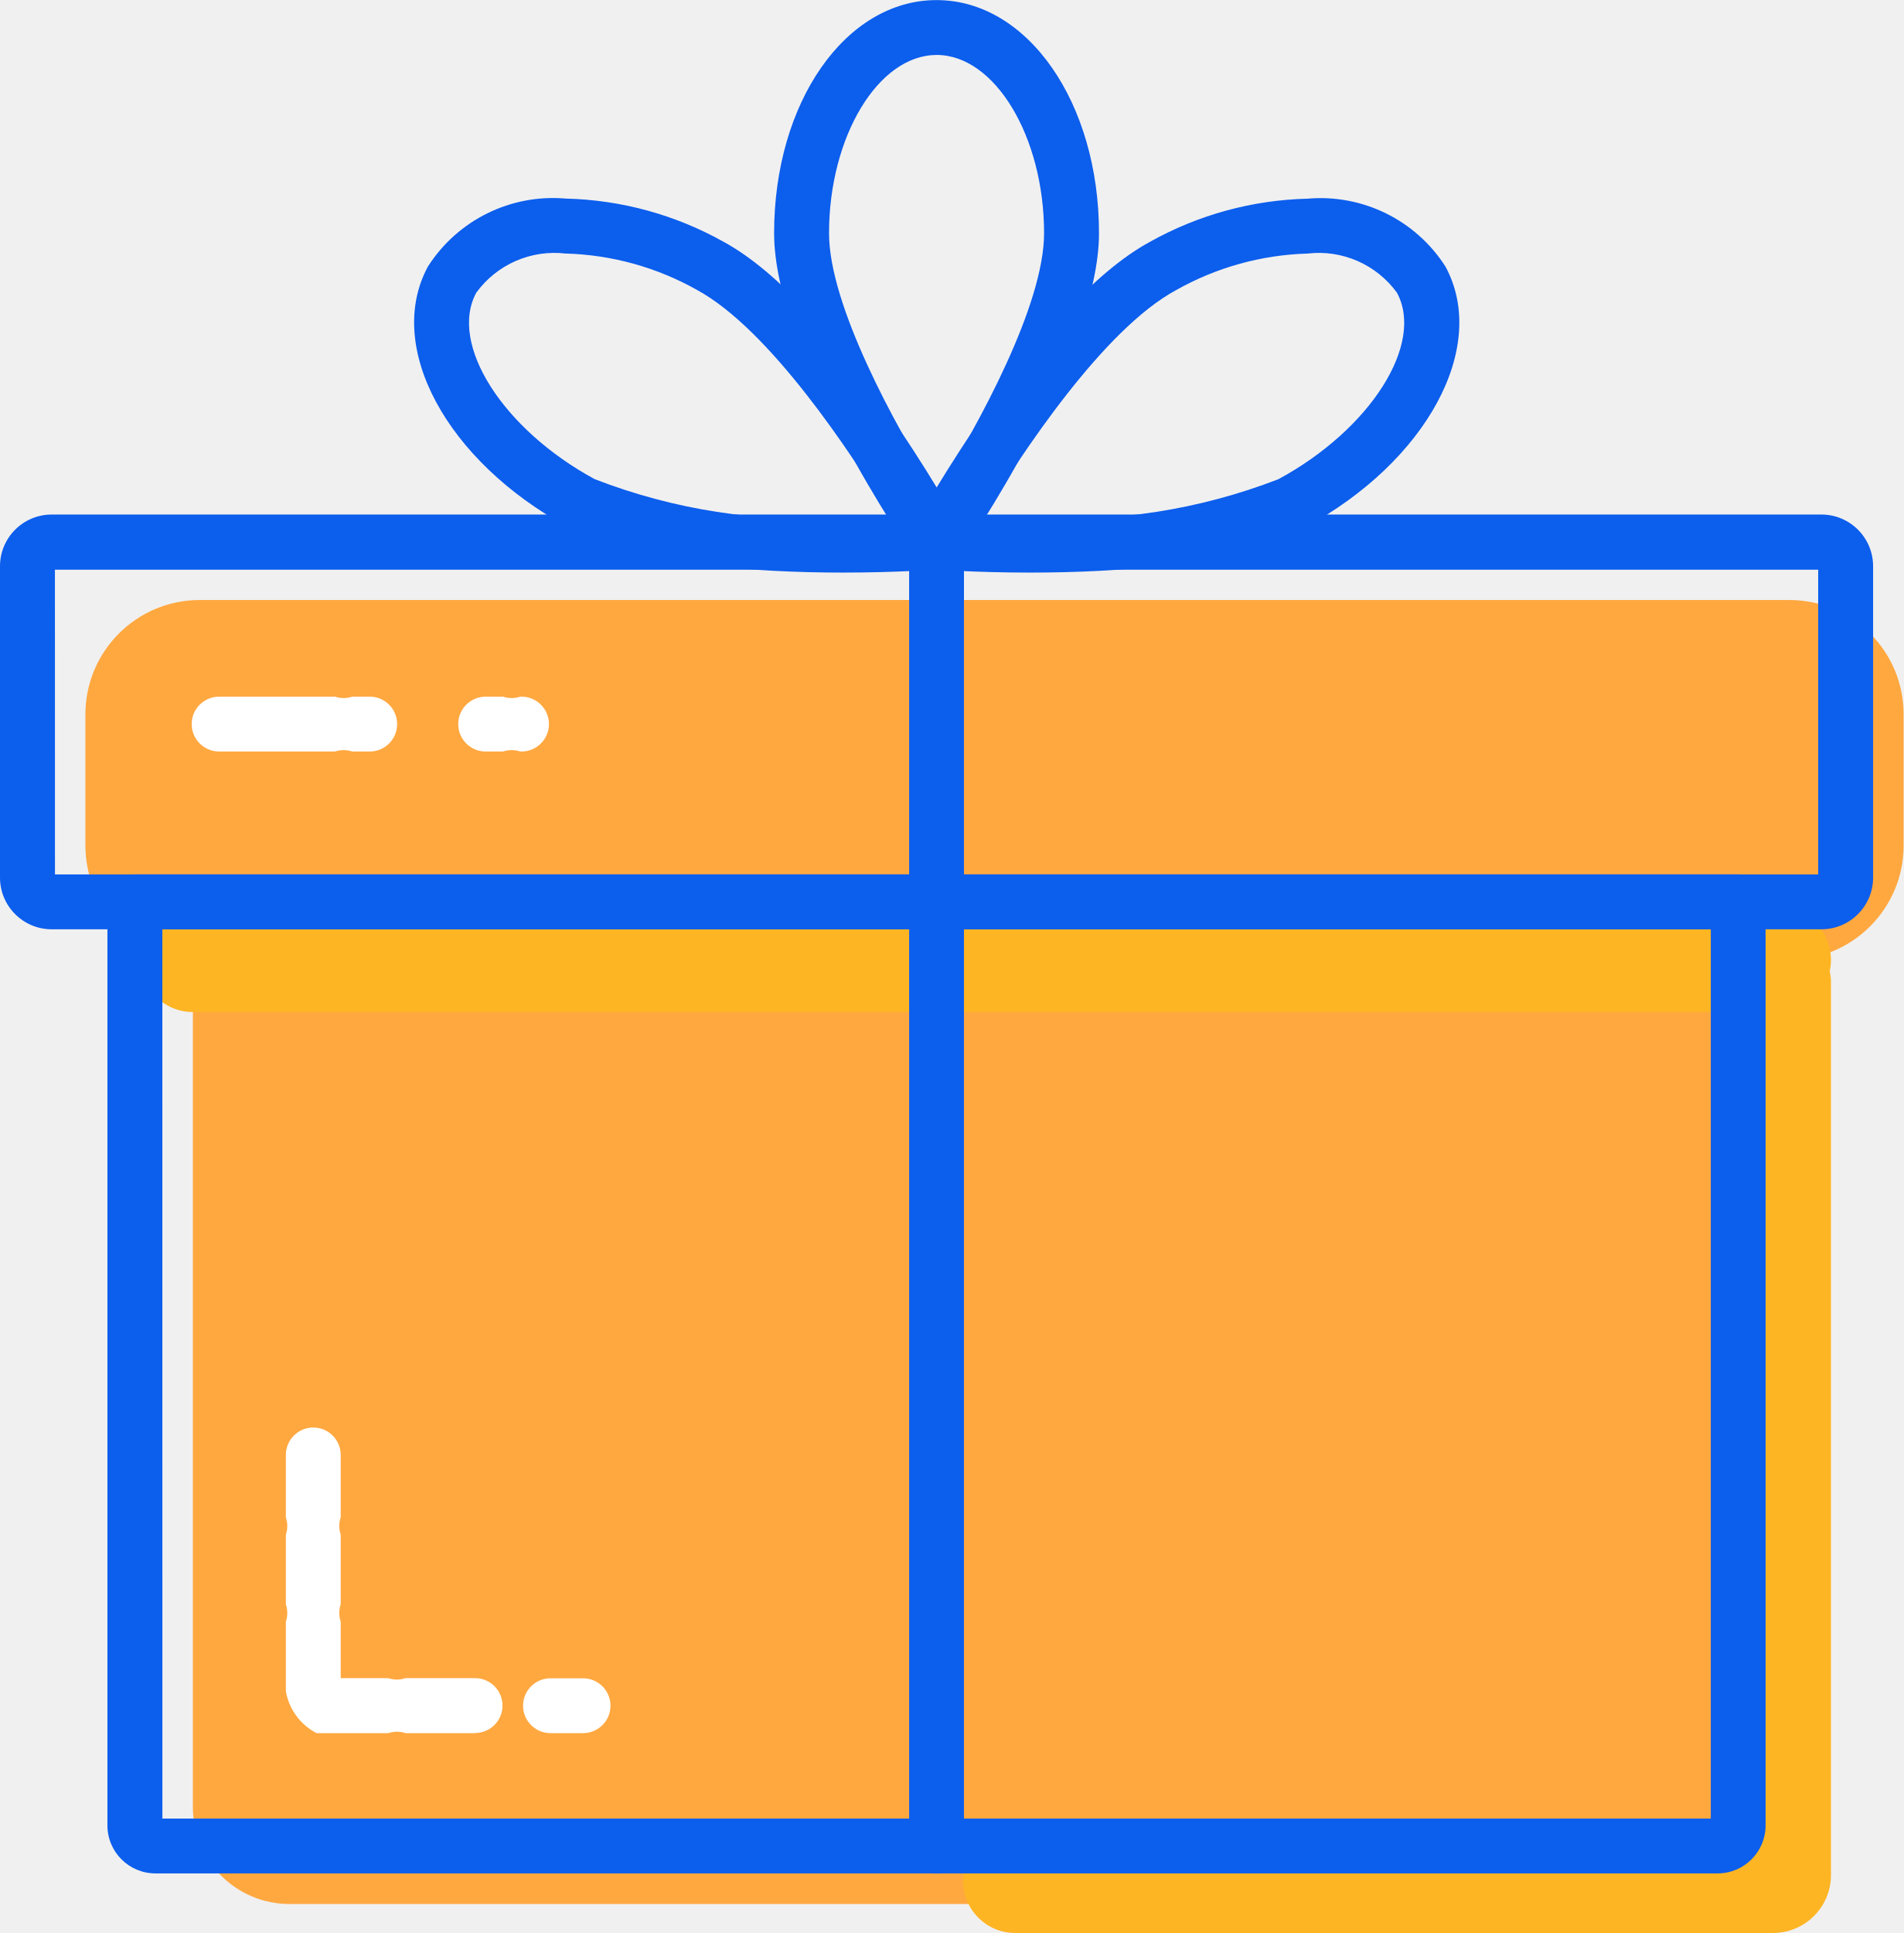
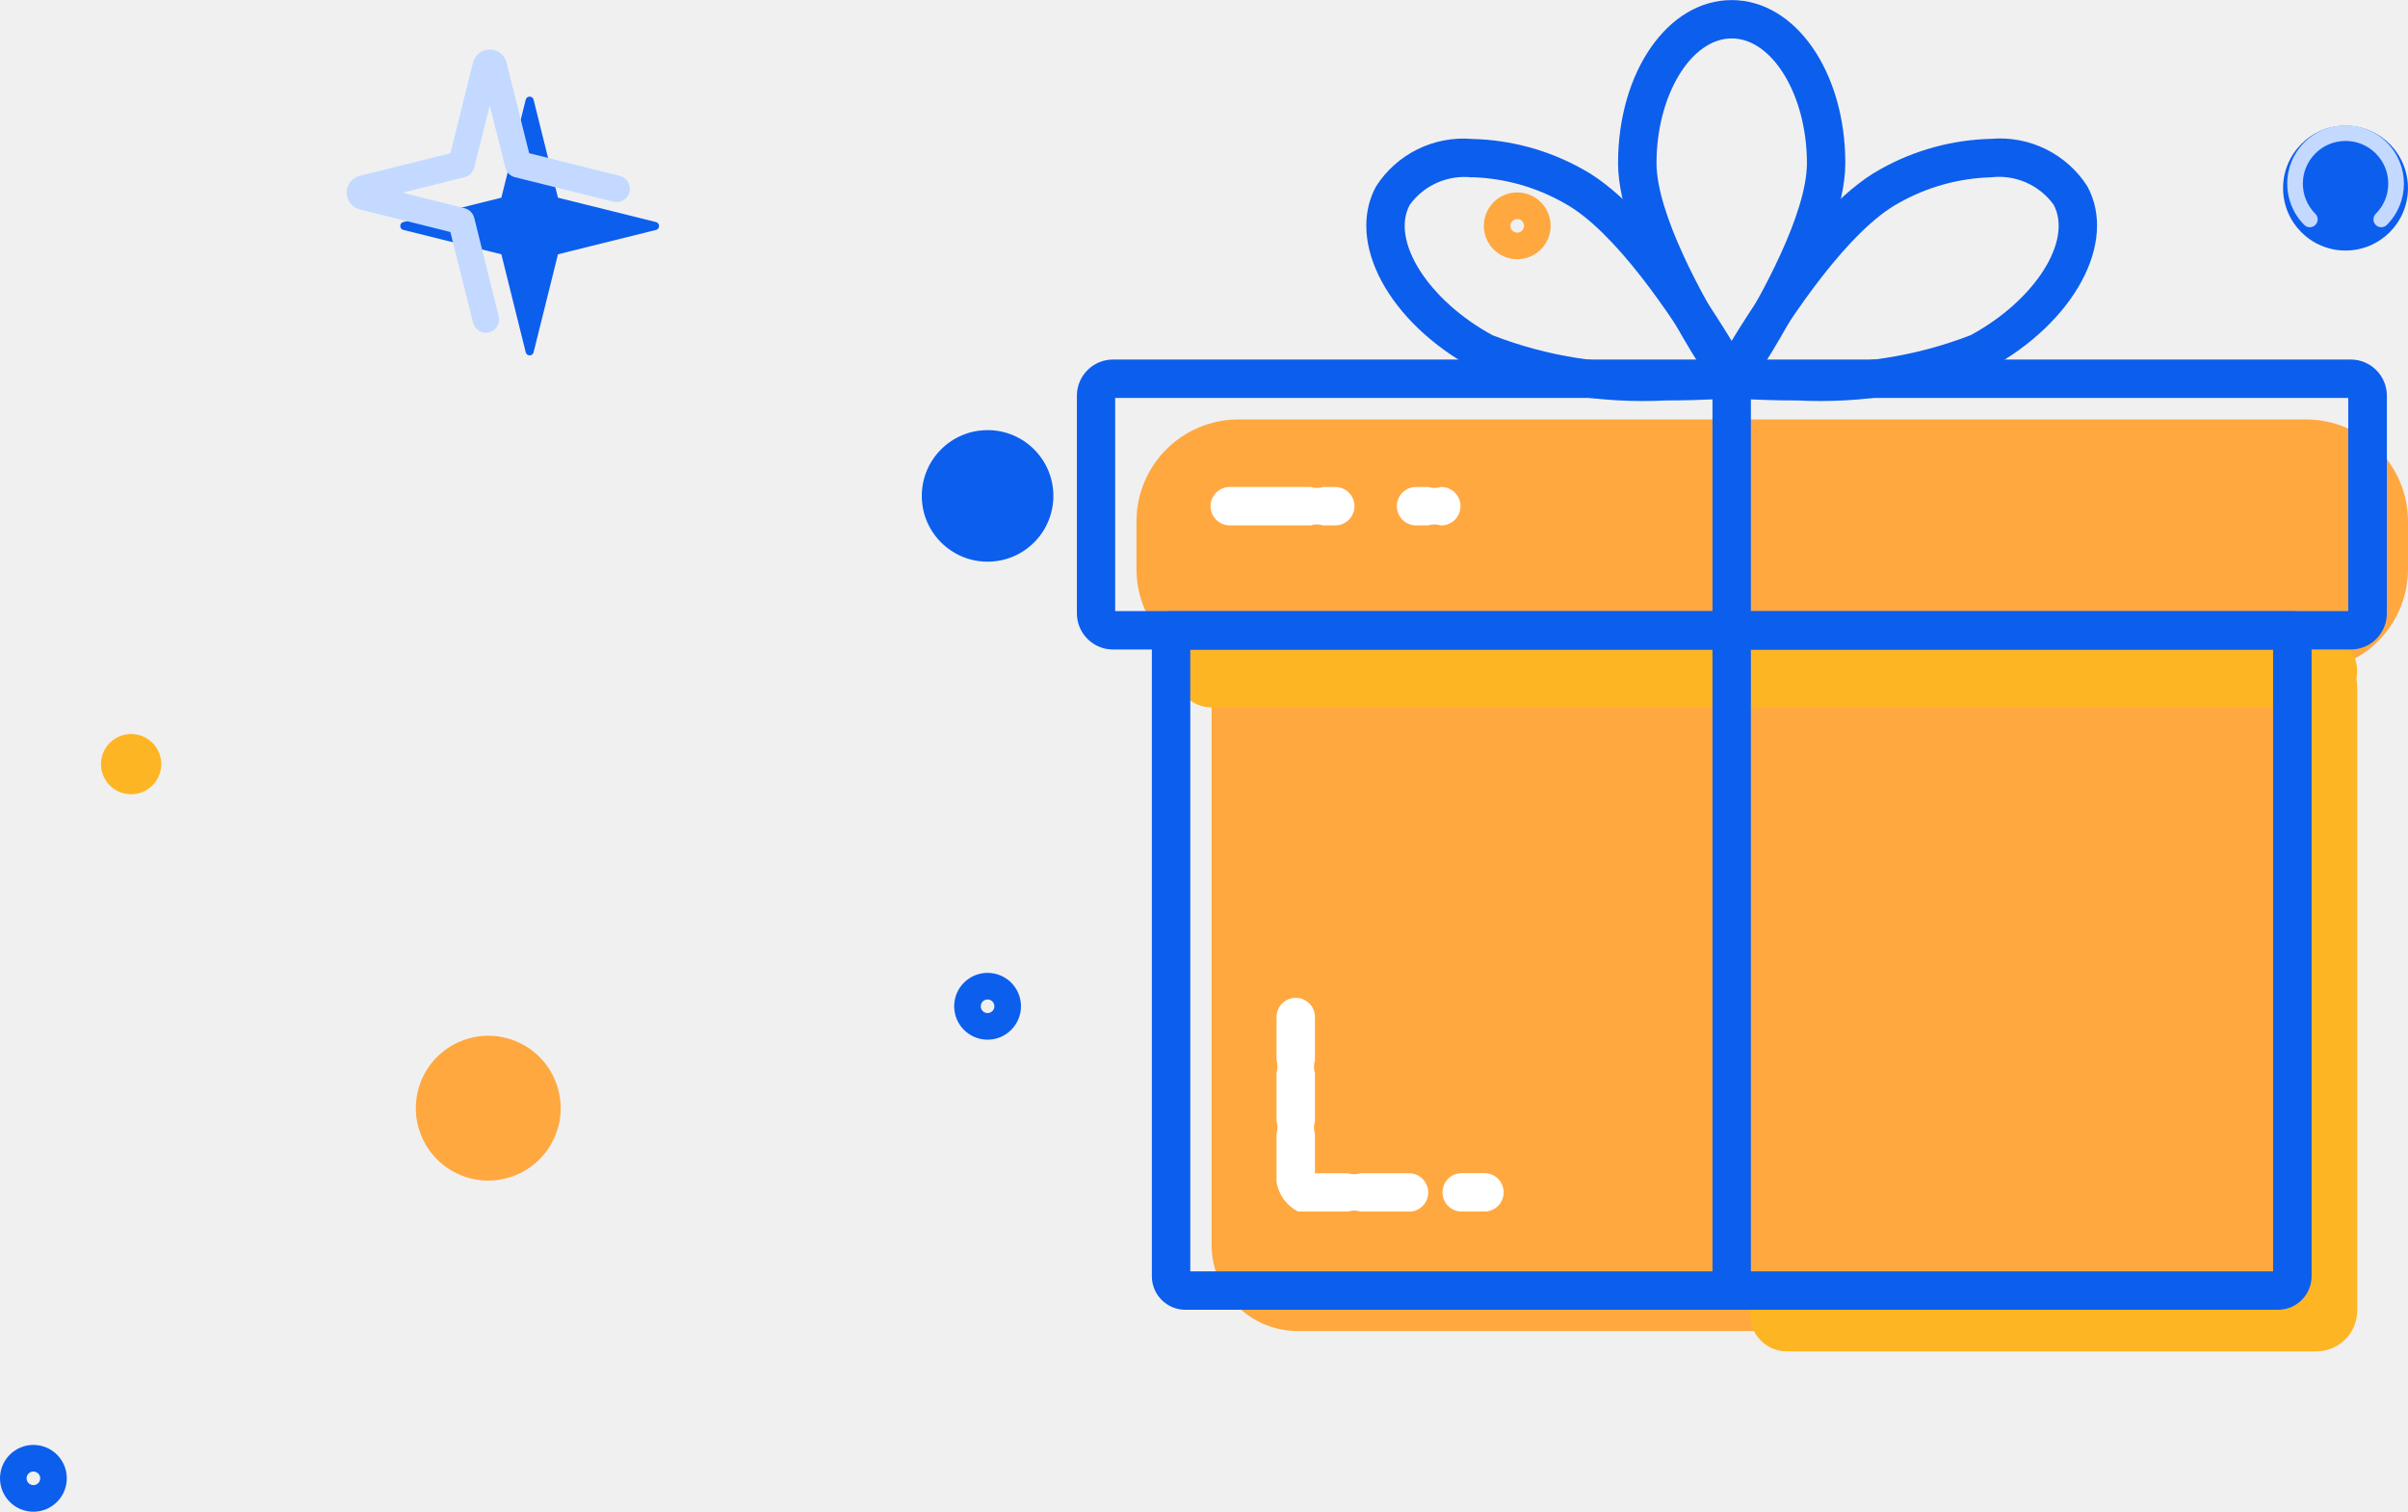
- <svg xmlns="http://www.w3.org/2000/svg" width="41.66" height="42.294" viewBox="0 0 41.66 42.294">
-   <g id="Group_3584" data-name="Group 3584" transform="translate(-282.91 -266.927)">
-     <rect id="Rectangle_664" data-name="Rectangle 664" width="39.791" height="7.873" rx="2.503" transform="translate(284.779 280.055)" fill="#ffa840" />
-     <path id="Rectangle_665" data-name="Rectangle 665" d="M0,0H35.088a0,0,0,0,1,0,0V18.543a2.116,2.116,0,0,1-2.116,2.116H2.116A2.116,2.116,0,0,1,0,18.543V0A0,0,0,0,1,0,0Z" transform="translate(287.131 287.928)" fill="#ffa840" />
-     <path id="Path_7038" data-name="Path 7038" d="M333.328,363.169H298.62a1.141,1.141,0,1,1,0-2.283h34.708a1.141,1.141,0,1,1,0,2.283Z" transform="translate(-11.49 -74.099)" fill="#feb523" />
-     <path id="Path_7039" data-name="Path 7039" d="M400.352,385.175H383.768a1.141,1.141,0,1,1,0-2.283h15.569V364.378a1.141,1.141,0,1,1,2.283,0v19.528A1.27,1.27,0,0,1,400.352,385.175Z" transform="translate(-78.64 -75.954)" fill="#feb523" />
-     <g id="Group_3582" data-name="Group 3582" transform="translate(282.91 266.927)">
-       <path id="Path_7040" data-name="Path 7040" d="M335.173,295.667c-1.909,0-4.5-.171-6.007-.988-2.674-1.449-4.026-3.957-3.076-5.71a3.247,3.247,0,0,1,3.016-1.485,7.429,7.429,0,0,1,3.447.942c2.47,1.338,5.085,6.082,5.2,6.283a.6.6,0,0,1-.481.888C337.231,295.6,336.367,295.667,335.173,295.667Zm-6.068-6.98a2.113,2.113,0,0,0-1.958.856c-.607,1.121.579,2.99,2.592,4.08a12.833,12.833,0,0,0,5.435.842c.384,0,.733-.007,1.029-.017-.844-1.391-2.634-4.1-4.223-4.964A6.214,6.214,0,0,0,329.1,288.686Z" transform="translate(-316.724 -283.139)" fill="#0c5eed" />
-       <path id="Path_7041" data-name="Path 7041" d="M379.688,295.667h0c-1.195,0-2.058-.066-2.094-.068a.6.6,0,0,1-.481-.888c.11-.2,2.726-4.945,5.2-6.283a7.43,7.43,0,0,1,3.447-.942,3.247,3.247,0,0,1,3.016,1.485c.95,1.753-.4,4.261-3.076,5.71C384.188,295.5,381.6,295.667,379.688,295.667Zm-1.03-1.219c.3.01.646.017,1.029.017a12.829,12.829,0,0,0,5.435-.842c2.012-1.09,3.2-2.958,2.592-4.08a2.113,2.113,0,0,0-1.958-.856,6.215,6.215,0,0,0-2.875.8C381.292,290.344,379.5,293.057,378.658,294.447Z" transform="translate(-357.143 -283.139)" fill="#0c5eed" />
-       <path id="Path_7042" data-name="Path 7042" d="M366.617,279.388a.6.6,0,0,1-.494-.259c-.125-.181-3.061-4.453-3.061-7.1,0-2.862,1.562-5.1,3.555-5.1s3.555,2.242,3.555,5.1c0,2.645-2.936,6.917-3.061,7.1A.6.6,0,0,1,366.617,279.388Zm0-11.258c-1.275,0-2.353,1.787-2.353,3.9,0,1.565,1.419,4.166,2.353,5.658.934-1.492,2.353-4.093,2.353-5.658C368.97,269.916,367.893,268.129,366.617,268.129Z" transform="translate(-346.121 -266.927)" fill="#0c5eed" />
-       <path id="Path_7043" data-name="Path 7043" d="M322.773,329.268H284.04a1.132,1.132,0,0,1-1.13-1.13v-6.815a1.132,1.132,0,0,1,1.13-1.13h38.732a1.132,1.132,0,0,1,1.13,1.13v6.815A1.132,1.132,0,0,1,322.773,329.268Zm-38.66-1.2H322.7V321.4H284.112Z" transform="translate(-282.91 -308.935)" fill="#0c5eed" />
-       <path id="Path_7044" data-name="Path 7044" d="M329.277,379.3H295.083a1.05,1.05,0,0,1-1.048-1.049V358.042a.6.6,0,0,1,.6-.6h35.088a.6.6,0,0,1,.6.6v20.212A1.05,1.05,0,0,1,329.277,379.3Zm-34.039-1.2h33.886V358.643H295.237Z" transform="translate(-291.684 -338.31)" fill="#0c5eed" />
-       <path id="Path_7045" data-name="Path 7045" d="M377.64,349.928a.6.6,0,0,1-.6-.6V320.794a.6.6,0,0,1,1.2,0v28.532A.6.6,0,0,1,377.64,349.928Z" transform="translate(-357.144 -308.935)" fill="#0c5eed" />
+ <svg xmlns="http://www.w3.org/2000/svg" width="59.043" height="37.072" viewBox="0 0 59.043 37.072">
+   <g id="Group_3594" data-name="Group 3594" transform="translate(-74.461 -763.928)">
+     <g id="Group_3584" data-name="Group 3584" transform="translate(100.862 763.928)">
+       <rect id="Rectangle_664" data-name="Rectangle 664" width="31.177" height="6.169" rx="2.503" transform="translate(1.465 10.286)" fill="#ffa840" />
+       <path id="Rectangle_665" data-name="Rectangle 665" d="M0,0H27.492a0,0,0,0,1,0,0V14.071a2.116,2.116,0,0,1-2.116,2.116H2.116A2.116,2.116,0,0,1,0,14.071V0A0,0,0,0,1,0,0Z" transform="translate(3.307 16.455)" fill="#ffa840" />
+       <path id="Path_7038" data-name="Path 7038" d="M325.567,362.674H298.373a.894.894,0,1,1,0-1.788h27.194a.894.894,0,1,1,0,1.788Z" transform="translate(-295.066 -345.326)" fill="#feb523" />
+       <path id="Path_7039" data-name="Path 7039" d="M396.515,380.426H383.521a.894.894,0,0,1,0-1.789h12.2V364.131a.894.894,0,1,1,1.789,0v15.3A1,1,0,0,1,396.515,380.426Z" transform="translate(-366.113 -347.287)" fill="#feb523" />
+       <g id="Group_3582" data-name="Group 3582" transform="translate(0 0)">
+         <path id="Path_7040" data-name="Path 7040" d="M333.141,293.9a11.235,11.235,0,0,1-4.707-.774c-2.1-1.135-3.154-3.1-2.41-4.474a2.544,2.544,0,0,1,2.363-1.164,5.82,5.82,0,0,1,2.7.738c1.935,1.048,3.985,4.766,4.071,4.923a.471.471,0,0,1-.377.7C334.753,293.844,334.077,293.9,333.141,293.9Zm-4.754-5.469a1.656,1.656,0,0,0-1.535.671c-.476.879.454,2.343,2.031,3.2a10.055,10.055,0,0,0,4.258.66c.3,0,.575-.005.806-.013-.662-1.09-2.064-3.215-3.309-3.889A4.869,4.869,0,0,0,328.387,288.426Z" transform="translate(-318.686 -284.08)" fill="#0c5eed" />
+         <path id="Path_7041" data-name="Path 7041" d="M379.114,293.9h0c-.936,0-1.612-.052-1.641-.054a.471.471,0,0,1-.377-.7c.086-.158,2.135-3.875,4.071-4.923a5.821,5.821,0,0,1,2.7-.738,2.544,2.544,0,0,1,2.363,1.164c.744,1.374-.315,3.339-2.41,4.474A11.233,11.233,0,0,1,379.114,293.9Zm-.807-.955c.232.007.506.013.806.013a10.052,10.052,0,0,0,4.258-.66c1.577-.854,2.507-2.318,2.031-3.2a1.656,1.656,0,0,0-1.535-.67,4.869,4.869,0,0,0-2.252.625C380.371,289.725,378.969,291.85,378.307,292.94Z" transform="translate(-361.45 -284.08)" fill="#0c5eed" />
+         <path id="Path_7042" data-name="Path 7042" d="M365.848,276.69a.471.471,0,0,1-.387-.2c-.1-.141-2.4-3.489-2.4-5.561,0-2.243,1.224-4,2.786-4s2.786,1.757,2.786,4c0,2.072-2.3,5.419-2.4,5.561A.472.472,0,0,1,365.848,276.69Zm0-8.821c-1,0-1.844,1.4-1.844,3.057,0,1.226,1.112,3.264,1.844,4.433.732-1.169,1.844-3.207,1.844-4.433C367.691,269.269,366.847,267.869,365.848,267.869Z" transform="translate(-349.788 -266.927)" fill="#0c5eed" />
+         <path id="Path_7043" data-name="Path 7043" d="M314.143,327.3H283.8a.887.887,0,0,1-.886-.886v-5.339a.887.887,0,0,1,.886-.886h30.348a.887.887,0,0,1,.886.886v5.339A.887.887,0,0,1,314.143,327.3Zm-30.291-.942h30.235v-5.227H283.852Z" transform="translate(-282.91 -311.372)" fill="#0c5eed" />
+         <path id="Path_7044" data-name="Path 7044" d="M321.648,374.571H294.856a.822.822,0,0,1-.821-.822V357.912a.471.471,0,0,1,.471-.471H322a.471.471,0,0,1,.471.471v15.837A.823.823,0,0,1,321.648,374.571Zm-26.671-.942h26.55V358.383h-26.55Z" transform="translate(-292.193 -342.451)" fill="#0c5eed" />
+         <path id="Path_7045" data-name="Path 7045" d="M377.51,343.491a.471.471,0,0,1-.471-.471V320.664a.471.471,0,0,1,.942,0V343.02A.471.471,0,0,1,377.51,343.491Z" transform="translate(-361.451 -311.372)" fill="#0c5eed" />
+       </g>
+       <g id="Group_3583" data-name="Group 3583" transform="translate(4.901 24.472)">
+         <path id="Path_7046" data-name="Path 7046" d="M315.75,419.939h-1.192a.472.472,0,0,0-.3,0h-1.186l-.043,0a1,1,0,0,1-.528-.718v-1.192a.472.472,0,0,0,0-.3v-1.192a.472.472,0,0,0,0-.3v-1.068a.471.471,0,1,1,.942,0v1.068a.472.472,0,0,0,0,.3v1.192a.472.472,0,0,0,0,.3V419h.814a.472.472,0,0,0,.3,0h1.192a.471.471,0,0,1,0,.942Z" transform="translate(-312.503 -414.7)" fill="#fff" />
+         <path id="Path_7047" data-name="Path 7047" d="M338.092,441.59h-.558a.471.471,0,0,1,0-.942h.558a.471.471,0,0,1,0,.942Z" transform="translate(-332.996 -436.351)" fill="#fff" />
+       </g>
+       <path id="Path_7048" data-name="Path 7048" d="M308.4,339.978h-.019a.474.474,0,0,0-.3,0h-.3a.471.471,0,1,1,0-.942h.3a.475.475,0,0,0,.3,0h.019a.471.471,0,1,1,0,.942Zm-2.6,0h-.3a.474.474,0,0,0-.3,0h-1.987a.471.471,0,1,1,0-.942H305.2a.475.475,0,0,0,.3,0h.3a.471.471,0,1,1,0,.942Z" transform="translate(-299.461 -327.094)" fill="#fff" />
    </g>
-     <g id="Group_3583" data-name="Group 3583" transform="translate(289.165 298.161)">
-       <path id="Path_7046" data-name="Path 7046" d="M316.647,421.387h-1.522a.6.6,0,0,0-.38,0h-1.513l-.055,0a1.275,1.275,0,0,1-.673-.916v-1.522a.6.6,0,0,0,0-.381v-1.522a.6.6,0,0,0,0-.381V415.3a.6.6,0,1,1,1.2,0v1.363a.6.6,0,0,0,0,.381v1.522a.6.6,0,0,0,0,.381v1.237h1.039a.6.6,0,0,0,.38,0h1.522a.6.6,0,0,1,0,1.2Z" transform="translate(-312.503 -414.7)" fill="#fff" />
-       <path id="Path_7047" data-name="Path 7047" d="M338.377,441.851h-.713a.6.6,0,0,1,0-1.2h.713a.6.6,0,1,1,0,1.2Z" transform="translate(-331.872 -435.164)" fill="#fff" />
+     <g id="Group_3587" data-name="Group 3587" transform="translate(74.461 765.141)">
+       <ellipse id="Ellipse_136" data-name="Ellipse 136" cx="1.613" cy="1.613" rx="1.613" ry="1.613" transform="translate(22.602 9.335)" fill="#0c5eed" />
+       <g id="Group_3585" data-name="Group 3585" transform="translate(8.499 0)">
+         <path id="Path_7051" data-name="Path 7051" d="M224.035,92.874l-.6-2.413-2.413-.6a.1.1,0,0,1,0-.188l2.413-.6.6-2.413a.1.1,0,0,1,.188,0l.6,2.413,2.413.6a.1.1,0,0,1,0,.188l-2.413.6-.6,2.413A.1.1,0,0,1,224.035,92.874Z" transform="translate(-219.641 -85.438)" fill="#0c5eed" />
+         <path id="Path_7052" data-name="Path 7052" d="M217.077,87.153a.326.326,0,0,1-.316-.247l-.556-2.223-2.223-.556a.423.423,0,0,1,0-.821l2.223-.556.556-2.223a.422.422,0,0,1,.41-.32h0a.422.422,0,0,1,.41.32l.556,2.223,2.223.556a.326.326,0,1,1-.158.633l-2.413-.6a.326.326,0,0,1-.237-.237l-.381-1.523L216.79,83.1a.326.326,0,0,1-.237.237l-1.523.381,1.523.381a.327.327,0,0,1,.237.237l.6,2.413a.327.327,0,0,1-.317.405Z" transform="translate(-213.661 -80.206)" fill="#c3d9ff" />
+       </g>
+       <ellipse id="Ellipse_137" data-name="Ellipse 137" cx="1.775" cy="1.775" rx="1.775" ry="1.775" transform="matrix(0.383, -0.924, 0.924, 0.383, 9.652, 26.923)" fill="#ffa840" />
+       <path id="Path_7053" data-name="Path 7053" d="M297.656,208.277a.819.819,0,1,1,.819-.819A.82.82,0,0,1,297.656,208.277Zm0-.986a.167.167,0,1,0,.167.167A.167.167,0,0,0,297.656,207.291Z" transform="translate(-273.441 -183.994)" fill="#0c5eed" />
+       <path id="Path_7054" data-name="Path 7054" d="M370.164,101.421a.819.819,0,1,1,.819-.819A.82.82,0,0,1,370.164,101.421Zm0-.986a.167.167,0,1,0,.167.167A.167.167,0,0,0,370.164,100.435Z" transform="translate(-332.962 -96.277)" fill="#ffa840" />
+       <path id="Path_7055" data-name="Path 7055" d="M181.511,174.67a.739.739,0,1,0-.739.739A.739.739,0,0,0,181.511,174.67Z" transform="translate(-177.557 -157.144)" fill="#feb523" />
+       <path id="Path_7056" data-name="Path 7056" d="M167.031,272.909a.819.819,0,1,1,.819-.819A.82.82,0,0,1,167.031,272.909Zm0-.986a.167.167,0,1,0,.167.167A.167.167,0,0,0,167.031,271.924Z" transform="translate(-166.212 -237.05)" fill="#0c5eed" />
    </g>
-     <path id="Path_7048" data-name="Path 7048" d="M309.966,340.238h-.025a.605.605,0,0,0-.38,0h-.38a.6.6,0,1,1,0-1.2h.38a.606.606,0,0,0,.38,0h.025a.6.6,0,1,1,0,1.2Zm-3.322,0h-.38a.605.605,0,0,0-.38,0h-2.536a.6.6,0,1,1,0-1.2h2.536a.606.606,0,0,0,.38,0h.38a.6.6,0,0,1,0,1.2Z" transform="translate(-15.643 -56.868)" fill="#fff" />
+     <g id="Group_3588" data-name="Group 3588" transform="translate(130.441 767)">
+       <path id="Path_7058" data-name="Path 7058" d="M1.531,0A1.531,1.531,0,1,1,0,1.531,1.531,1.531,0,0,1,1.531,0Z" transform="translate(0 0.01)" fill="#0c5eed" />
+       <path id="Path_7057" data-name="Path 7057" d="M362.679,180.467a.192.192,0,0,1-.136-.328,1.047,1.047,0,1,0-1.48,0,.192.192,0,1,1-.272.272,1.431,1.431,0,1,1,2.024,0A.192.192,0,0,1,362.679,180.467Z" transform="translate(-360.271 -177.967)" fill="#c3d9ff" />
+     </g>
  </g>
</svg>
